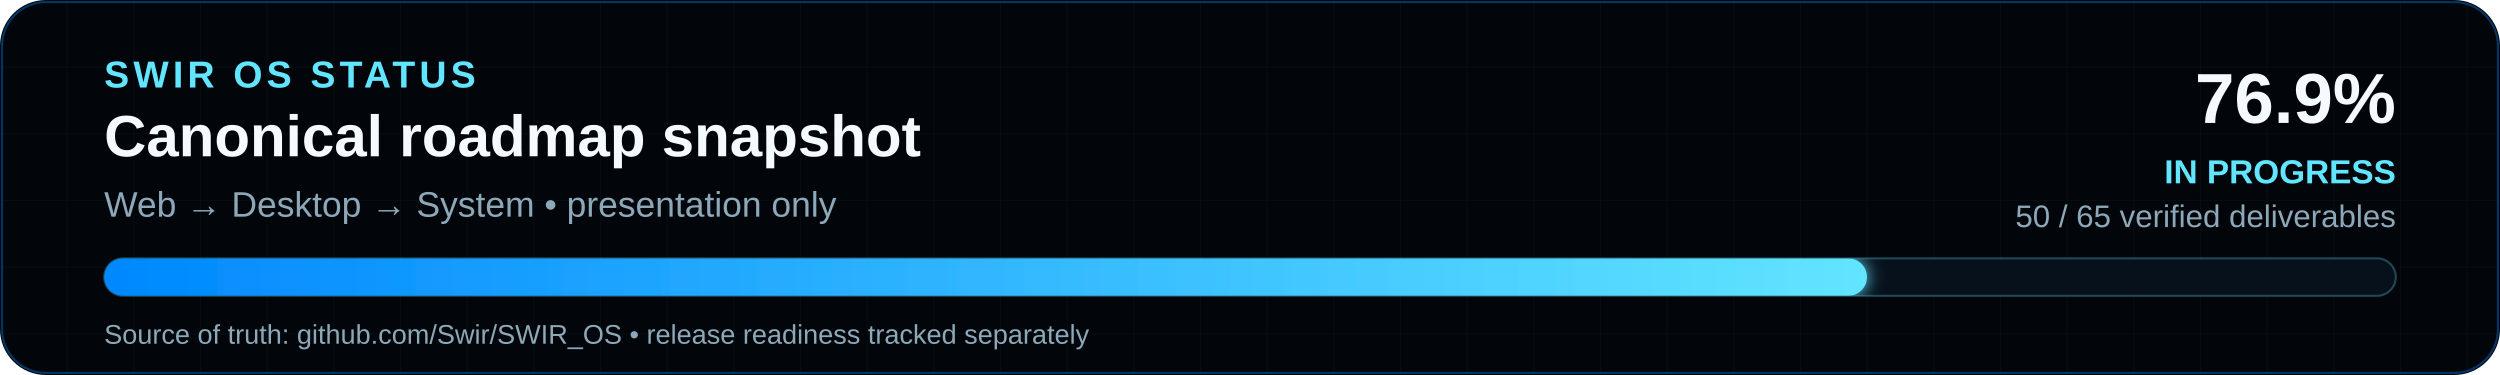
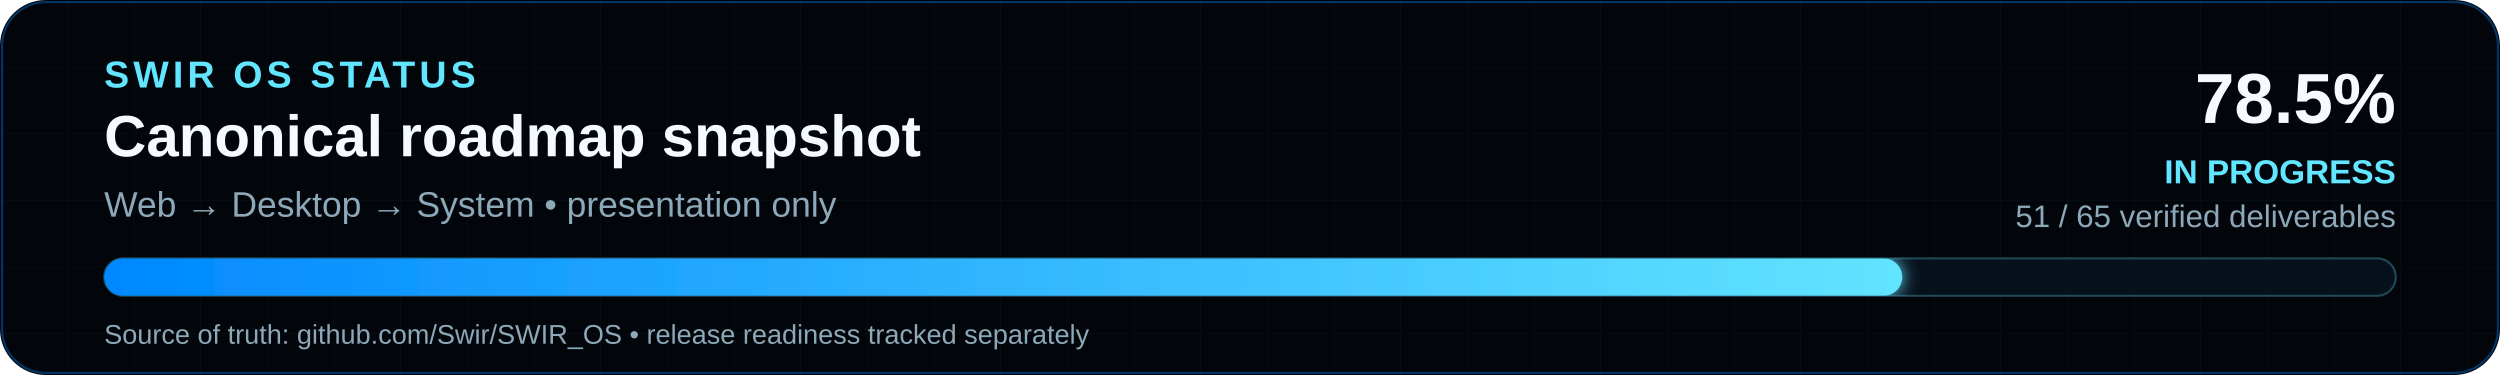
<svg xmlns="http://www.w3.org/2000/svg" viewBox="0 0 1200 180" role="img" aria-labelledby="progressCardTitle progressCardDesc">
  <defs>
    <linearGradient id="progressGradient" x1="0" y1="0" x2="1" y2="0">
      <stop offset="0" stop-color="#0088FF" />
      <stop offset="1" stop-color="#62E5FF" />
    </linearGradient>
    <filter id="softGlow" x="-10%" y="-150%" width="120%" height="400%">
      <feGaussianBlur stdDeviation="4" result="blur" />
      <feMerge>
        <feMergeNode in="blur" />
        <feMergeNode in="SourceGraphic" />
      </feMerge>
    </filter>
    <clipPath id="cardTrackClip">
      <rect x="50" y="124" width="1100" height="18" rx="9" />
    </clipPath>
    <pattern id="grid" width="32" height="32" patternUnits="userSpaceOnUse">
      <path d="M 32 0 L 0 0 0 32" fill="none" stroke="#62E5FF" stroke-opacity="0.035" stroke-width="1" />
    </pattern>
  </defs>
  <rect width="1200" height="180" rx="22" fill="#02050A" />
  <rect x="1" y="1" width="1198" height="178" rx="21" fill="none" stroke="#0088FF" stroke-opacity="0.38" />
  <rect x="1" y="1" width="1198" height="178" rx="21" fill="url(#grid)" />
  <text x="50" y="42" fill="#62E5FF" font-family="system-ui,Segoe UI,Arial,sans-serif" font-size="18" font-weight="700" letter-spacing="2">SWIR OS STATUS</text>
  <text x="50" y="75" fill="#F4FAFF" font-family="system-ui,Segoe UI,Arial,sans-serif" font-size="28" font-weight="700">Canonical roadmap snapshot</text>
  <text x="50" y="104" fill="#8DA8B8" font-family="system-ui,Segoe UI,Arial,sans-serif" font-size="17">Web → Desktop → System • presentation only</text>
-   <text x="1150" y="59" text-anchor="end" fill="#F4FAFF" font-family="system-ui,Segoe UI,Arial,sans-serif" font-size="34" font-weight="800">76.9%</text>
+   <text x="1150" y="59" text-anchor="end" fill="#F4FAFF" font-family="system-ui,Segoe UI,Arial,sans-serif" font-size="34" font-weight="800">78.5%</text>
  <text x="1150" y="88" text-anchor="end" fill="#62E5FF" font-family="system-ui,Segoe UI,Arial,sans-serif" font-size="16" font-weight="700">IN PROGRESS</text>
-   <text x="1150" y="109" text-anchor="end" fill="#8DA8B8" font-family="system-ui,Segoe UI,Arial,sans-serif" font-size="15">50 / 65 verified deliverables</text>
+   <text x="1150" y="109" text-anchor="end" fill="#8DA8B8" font-family="system-ui,Segoe UI,Arial,sans-serif" font-size="15">51 / 65 verified deliverables</text>
  <rect x="50" y="124" width="1100" height="18" rx="9" fill="#07111C" stroke="#62E5FF" stroke-opacity="0.28" />
-   <rect x="50" y="124" width="846.154" height="18" rx="9" fill="url(#progressGradient)" clip-path="url(#cardTrackClip)" filter="url(#softGlow)" />
+   <rect x="50" y="124" width="863.077" height="18" rx="9" fill="url(#progressGradient)" clip-path="url(#cardTrackClip)" filter="url(#softGlow)" />
  <text x="50" y="165" fill="#8DA8B8" font-family="system-ui,Segoe UI,Arial,sans-serif" font-size="13">Source of truth: github.com/Swir/SWIR_OS • release readiness tracked separately</text>
</svg>
